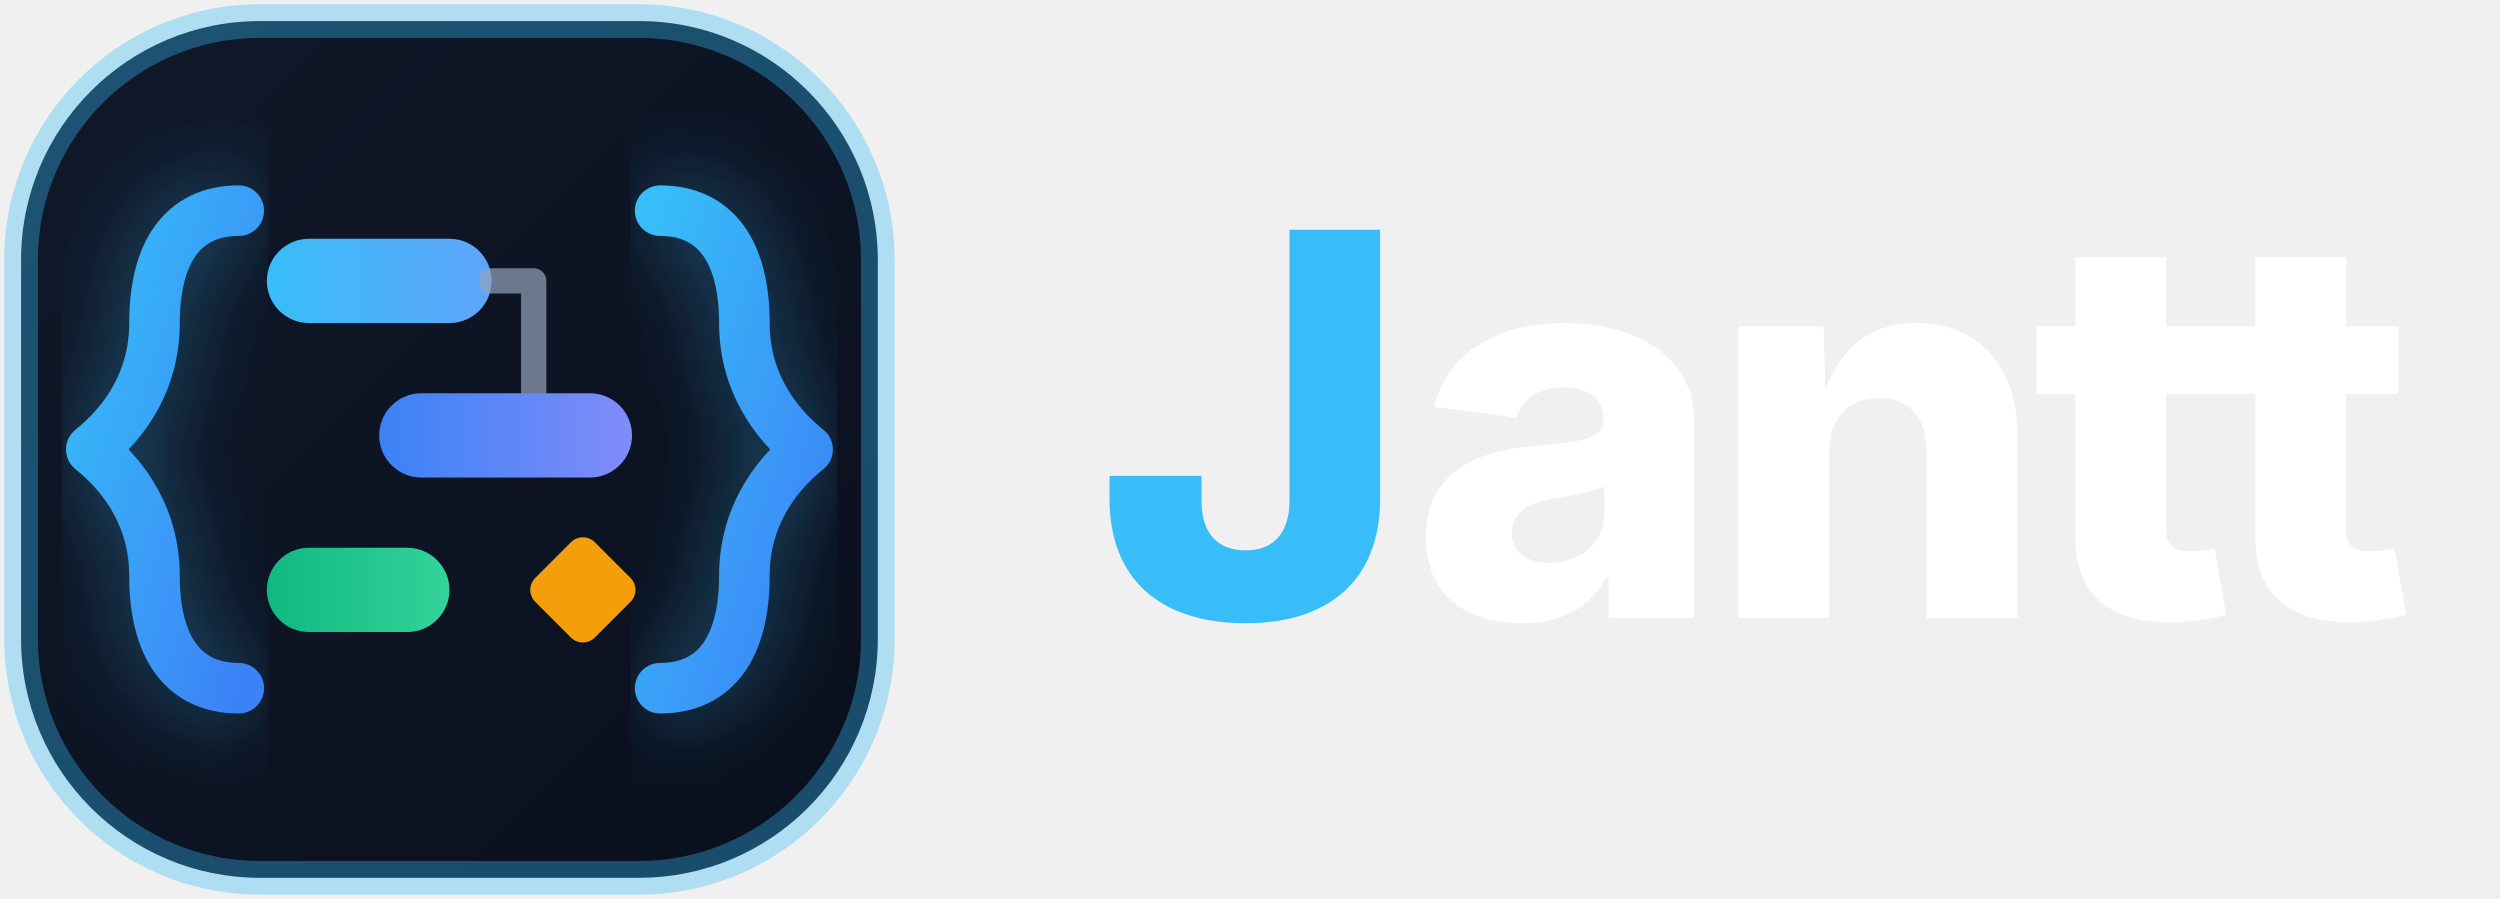
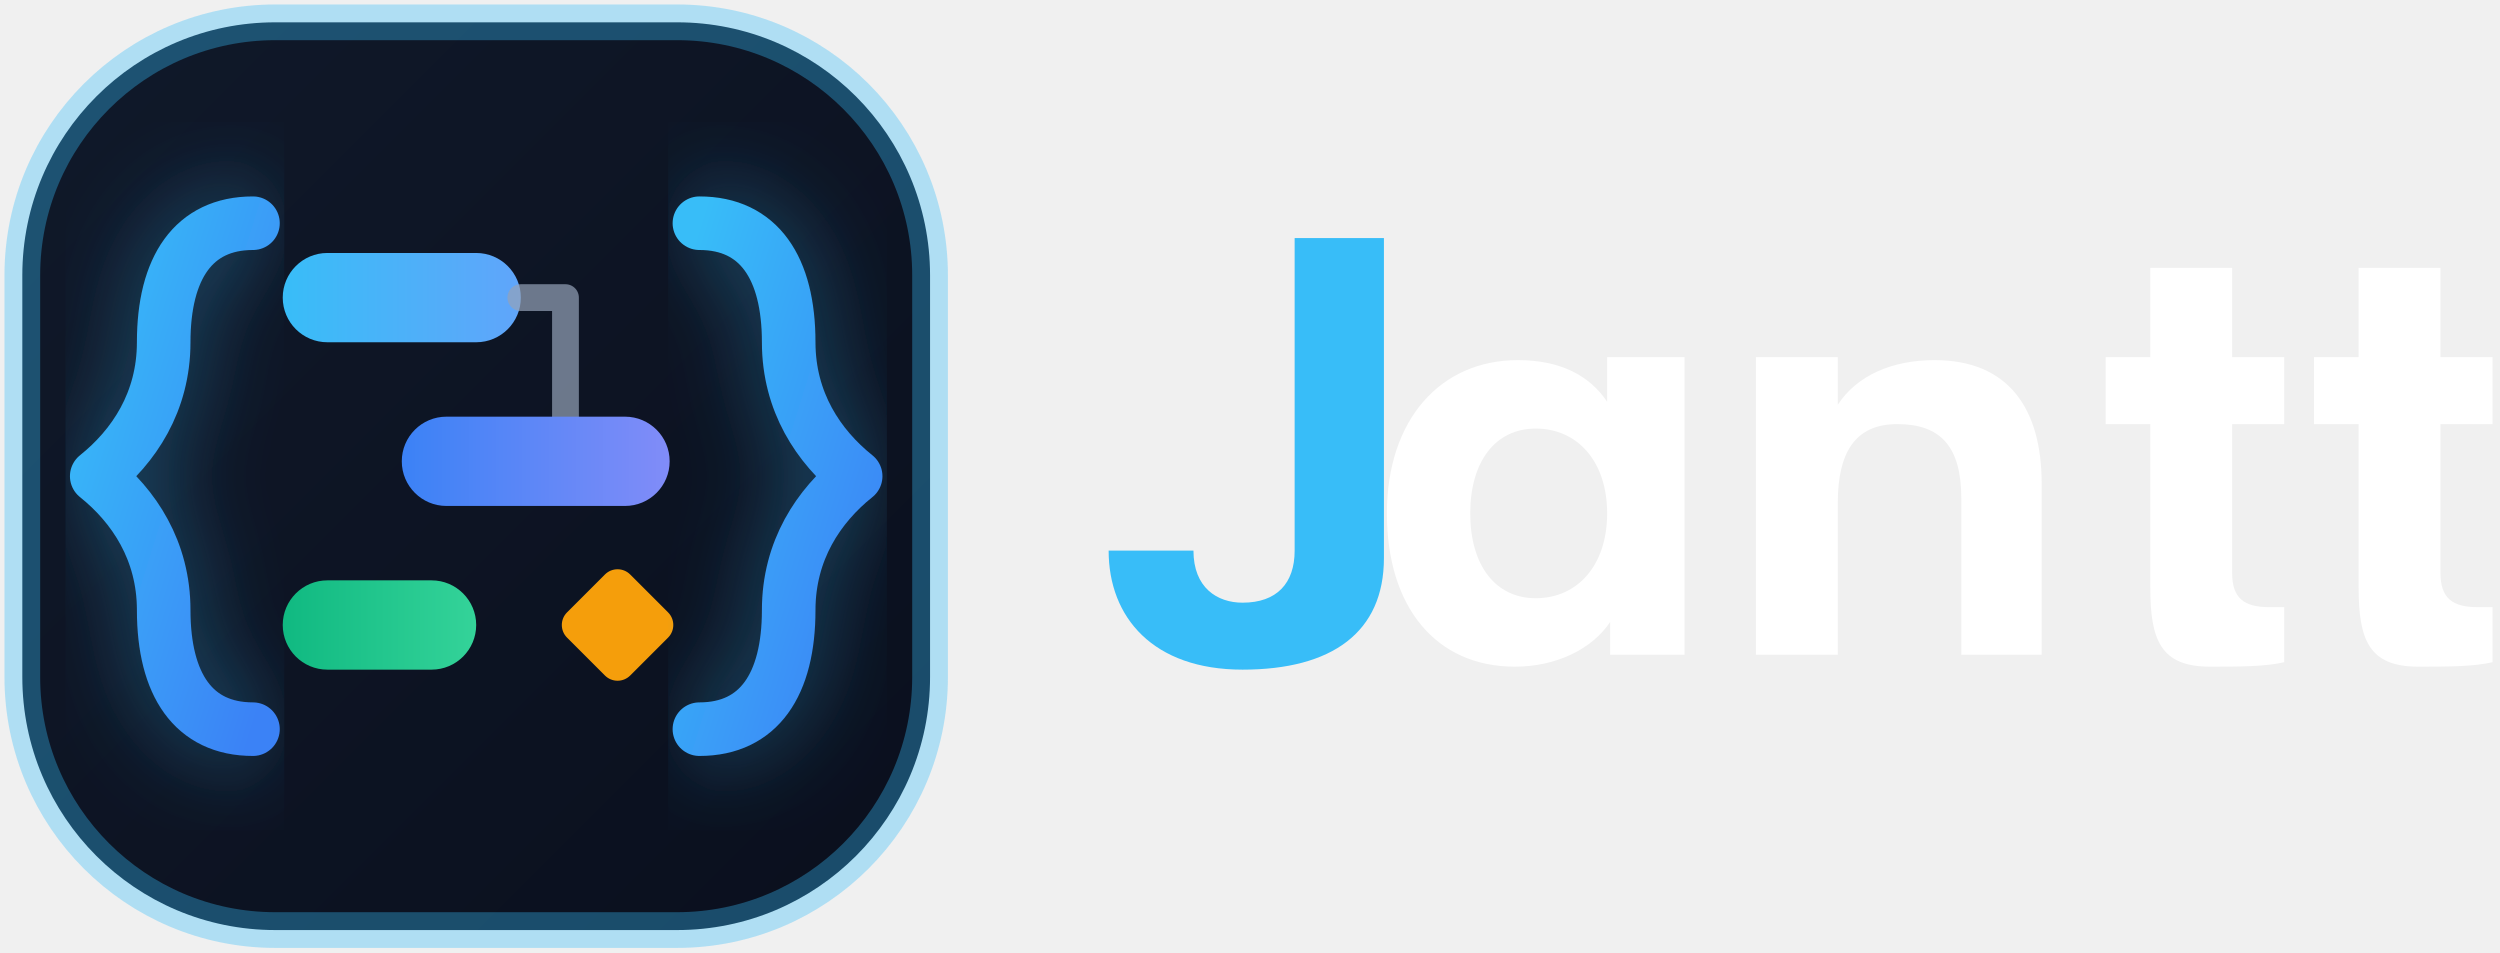
- <svg xmlns="http://www.w3.org/2000/svg" width="178" height="64" viewBox="0 0 178 64" fill="none">
+ <svg xmlns="http://www.w3.org/2000/svg" width="168" height="64" viewBox="0 0 168 64" fill="none">
  <defs>
    <linearGradient id="jantt-bg-g" x1="0%" y1="0%" x2="100%" y2="100%">
      <stop offset="0%" stop-color="#10192A" />
      <stop offset="100%" stop-color="#0A0F1D" />
    </linearGradient>
    <linearGradient id="jantt-acc-g" x1="0%" y1="0%" x2="100%" y2="100%">
      <stop offset="0%" stop-color="#38BDF8" />
      <stop offset="100%" stop-color="#3B82F6" />
    </linearGradient>
    <linearGradient id="jantt-b1" x1="0%" y1="0%" x2="100%" y2="0%">
      <stop offset="0%" stop-color="#38BDF8" />
      <stop offset="100%" stop-color="#60A5FA" />
    </linearGradient>
    <linearGradient id="jantt-b2" x1="0%" y1="0%" x2="100%" y2="0%">
      <stop offset="0%" stop-color="#3B82F6" />
      <stop offset="100%" stop-color="#818CF8" />
    </linearGradient>
    <linearGradient id="jantt-b3" x1="0%" y1="0%" x2="100%" y2="0%">
      <stop offset="0%" stop-color="#10B981" />
      <stop offset="100%" stop-color="#34D399" />
    </linearGradient>
    <filter id="jantt-glow-hero" x="-20%" y="-20%" width="140%" height="140%">
      <feDropShadow dx="0" dy="0" stdDeviation="3" flood-color="#38BDF8" flood-opacity="0.4" />
    </filter>
  </defs>
  <g transform="translate(0, 0)">
    <rect x="1.5" y="1.5" width="61" height="61" rx="17" fill="url(#jantt-bg-g)" stroke="rgba(56, 189, 248, 0.35)" stroke-width="2.4" />
    <path d="M 17 15 C 13 15 11 18 11 23 C 11 27 9 30 6.5 32 C 9 34 11 37 11 41 C 11 46 13 49 17 49" stroke="url(#jantt-acc-g)" stroke-width="3.6" stroke-linecap="round" stroke-linejoin="round" fill="none" filter="url(#jantt-glow-hero)" />
    <rect x="19" y="17" width="16" height="6" rx="3" fill="url(#jantt-b1)" />
    <path d="M 35 20 L 38 20 L 38 29 L 40 29" stroke="#94A3B8" stroke-width="1.8" stroke-opacity="0.7" stroke-linecap="round" stroke-linejoin="round" fill="none" />
    <rect x="27" y="28" width="18" height="6" rx="3" fill="url(#jantt-b2)" />
    <rect x="19" y="39" width="13" height="6" rx="3" fill="url(#jantt-b3)" />
    <rect x="38.5" y="39" width="6" height="6" rx="1.2" transform="rotate(45 41.5 42)" fill="#F59E0B" />
    <path d="M 47 15 C 51 15 53 18 53 23 C 53 27 55 30 57.5 32 C 55 34 53 37 53 41 C 53 46 51 49 47 49" stroke="url(#jantt-acc-g)" stroke-width="3.6" stroke-linecap="round" stroke-linejoin="round" fill="none" filter="url(#jantt-glow-hero)" />
  </g>
-   <g transform="translate(78, 44)">
-     <text font-family="'Space Grotesk', -apple-system, sans-serif" font-size="38" font-weight="800" letter-spacing="-0.03em" fill="#FFFFFF">
-       <tspan fill="#38BDF8">J</tspan>antt
-     </text>
+   <g id="jantt-wordmark">
+     <path d="M 87 16 L 93 16 L 93 37.5 C 93 42.5 89.5 45 83.5 45 C 77.5 45 74.5 41.5 74.5 37 L 80.2 37 C 80.2 39.5 81.8 40.5 83.5 40.5 C 85.8 40.5 87 39.2 87 37 Z" fill="#38BDF8" />
+     <path d="M 108 24 L 113.2 24 L 113.2 44 L 108.2 44 L 108.2 41.8 C 107 43.6 104.6 44.8 101.8 44.8 C 96.5 44.8 93.2 40.8 93.2 34.5 C 93.2 28.2 96.8 24.2 102 24.2 C 104.8 24.2 106.8 25.2 108 27 Z M 108 34.5 C 108 31 106 28.8 103.2 28.8 C 100.5 28.8 98.8 31 98.8 34.5 C 98.8 38 100.5 40.2 103.2 40.2 C 106 40.2 108 38 108 34.5 Z" fill="#FFFFFF" />
+     <path d="M 118 24 L 123.5 24 L 123.5 27.2 C 124.8 25.2 127.2 24.2 130 24.2 C 135 24.2 137.2 27.5 137.2 32.5 L 137.2 44 L 131.8 44 L 131.8 33.5 C 131.8 30 130.4 28.5 127.5 28.5 C 124.6 28.5 123.5 30.5 123.5 33.8 L 123.5 44 L 118 44 Z" fill="#FFFFFF" />
+     <path d="M 144.5 18 L 150 18 L 150 24 L 153.5 24 L 153.5 28.5 L 150 28.5 L 150 38.5 C 150 40.2 150.8 40.8 152.5 40.8 L 153.5 40.8 L 153.5 44.5 C 152.2 44.8 150.5 44.8 148.5 44.8 C 145.2 44.8 144.5 43 144.5 39.5 L 144.5 28.5 L 141.5 28.5 L 141.5 24 L 144.5 24 Z" fill="#FFFFFF" />
+     <path d="M 158.5 18 L 164 18 L 164 24 L 167.5 24 L 167.5 28.5 L 164 28.5 L 164 38.5 C 164 40.2 164.8 40.8 166.5 40.8 L 167.5 40.8 L 167.5 44.5 C 166.2 44.8 164.5 44.8 162.5 44.8 C 159.2 44.8 158.5 43 158.5 39.5 L 158.5 28.5 L 155.5 28.5 L 155.5 24 L 158.5 24 Z" fill="#FFFFFF" />
  </g>
</svg>
